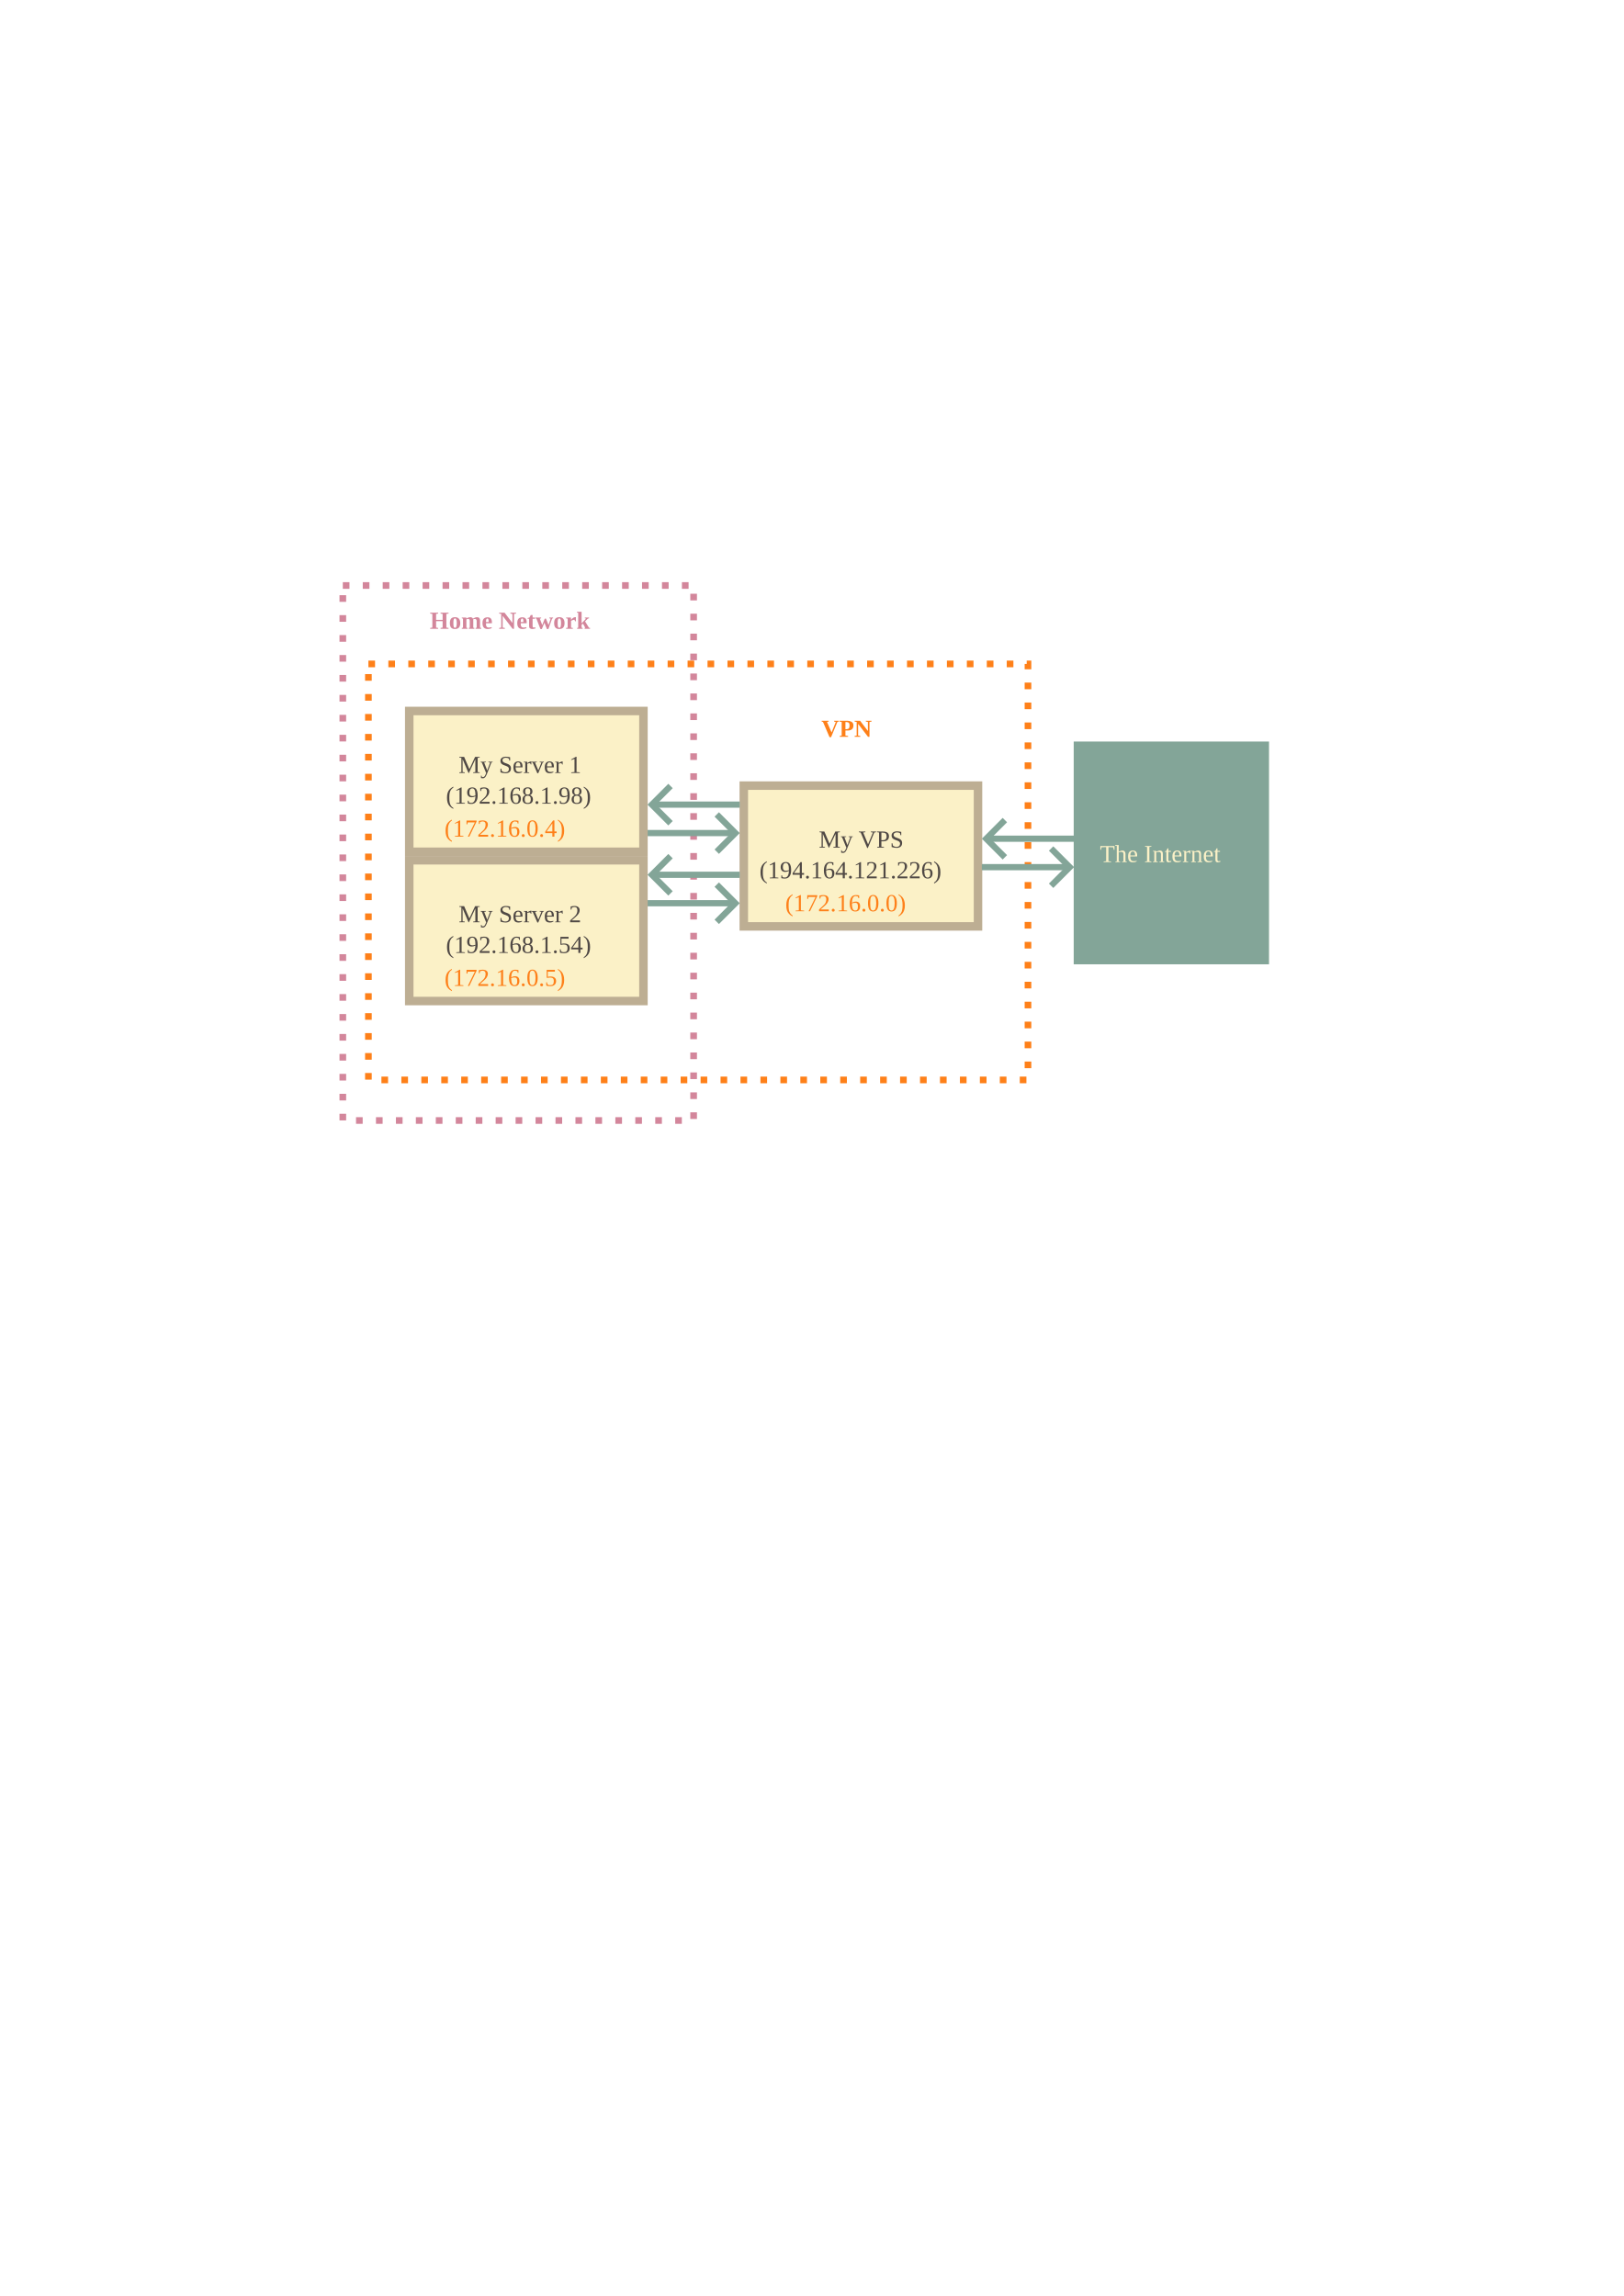
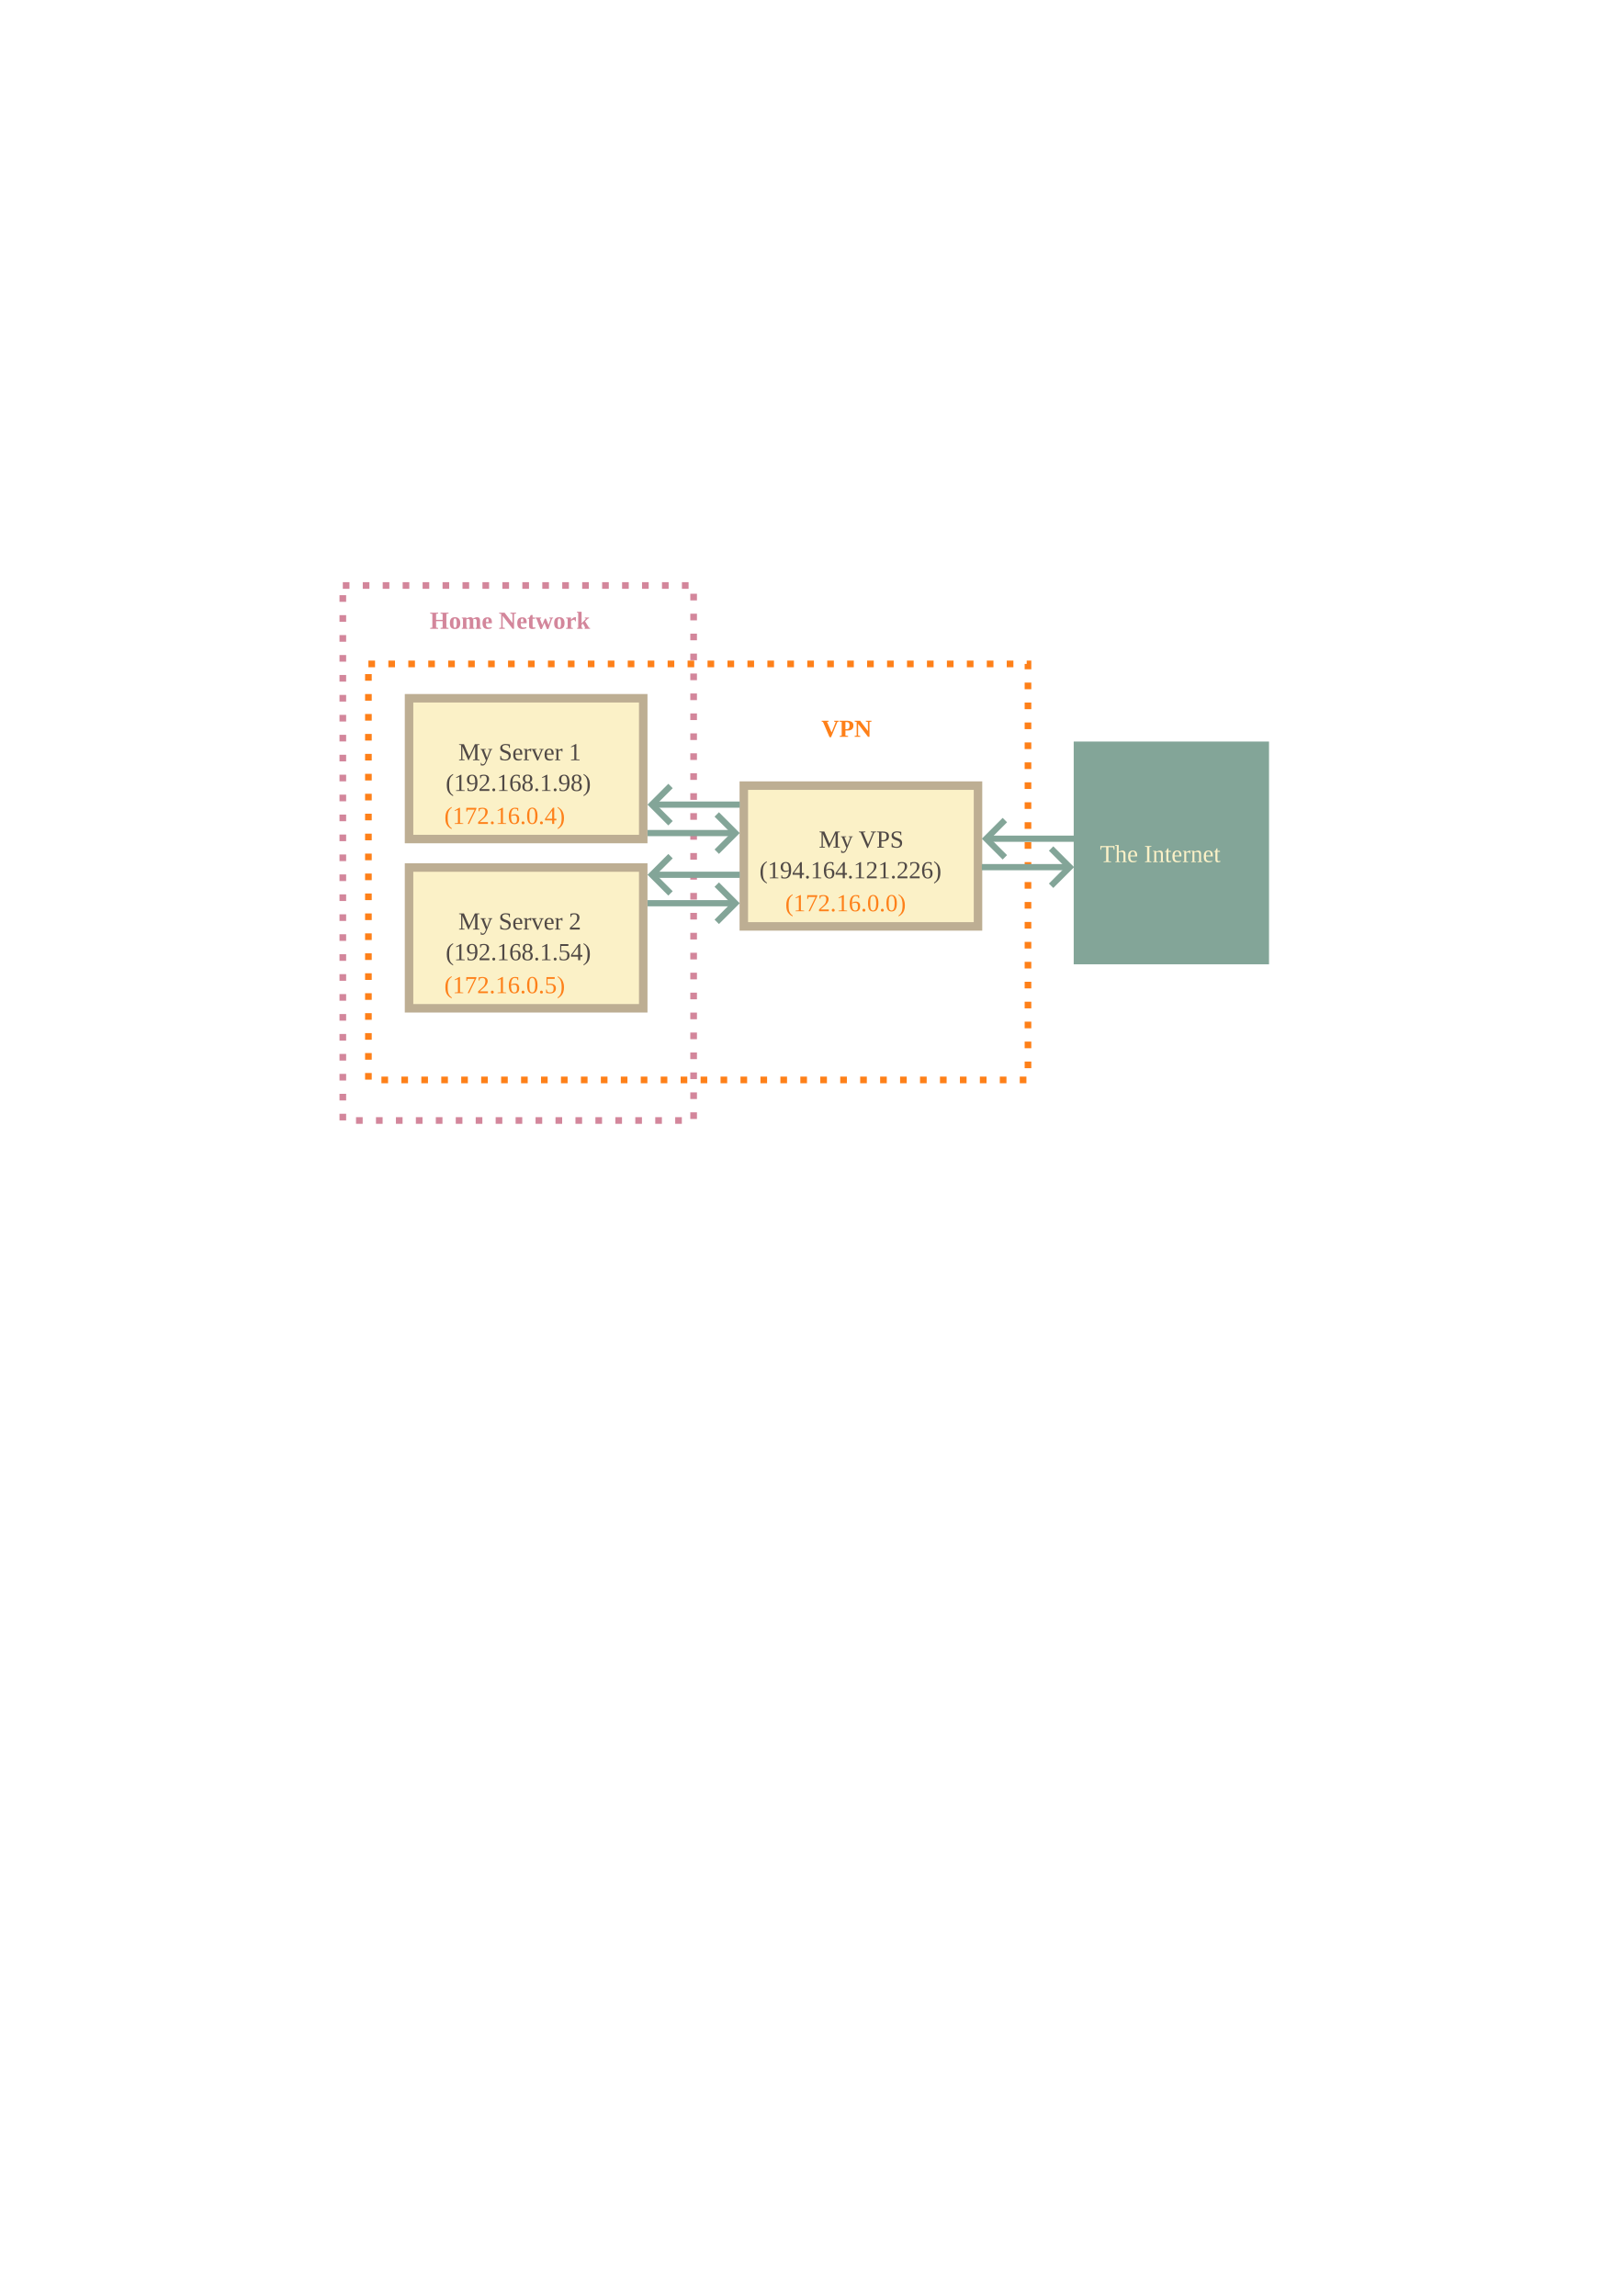
<svg xmlns="http://www.w3.org/2000/svg" width="210mm" height="297mm" viewBox="0 0 210 297" version="1.1" id="svg1">
  <defs id="defs1">
    <marker style="overflow:visible" id="ArrowWide" refX="0" refY="0" orient="auto-start-reverse" markerWidth="1" markerHeight="1" viewBox="0 0 1 1" preserveAspectRatio="xMidYMid">
      <path style="fill:none;stroke:context-stroke;stroke-width:1;stroke-linecap:butt" d="M 3,-3 0,0 3,3" transform="rotate(180,0.125,0)" id="path2" />
    </marker>
    <rect x="49.518" y="269.371" width="232.056" height="159.889" id="rect3" />
    <rect x="92.822" y="306.463" width="147.113" height="16.563" id="rect2" />
    <rect x="92.822" y="306.463" width="165.196" height="16.795" id="rect2-7" />
    <rect x="92.822" y="306.463" width="165.196" height="16.795" id="rect2-7-0" />
    <rect x="92.822" y="306.463" width="101.106" height="28.933" id="rect2-9" />
    <rect x="92.822" y="306.463" width="165.196" height="16.795" id="rect2-7-0-3" />
    <rect x="92.822" y="306.463" width="165.196" height="16.795" id="rect2-7-1" />
    <rect x="92.822" y="306.463" width="147.113" height="16.563" id="rect2-94" />
    <rect x="92.822" y="306.463" width="176.949" height="13.523" id="rect2-9-6" />
    <rect x="92.822" y="306.463" width="176.949" height="13.523" id="rect2-9-3" />
    <rect x="92.822" y="306.463" width="176.949" height="13.523" id="rect2-9-3-8" />
    <rect x="92.822" y="306.463" width="176.949" height="13.523" id="rect2-9-3-8-7" />
    <rect x="92.822" y="306.463" width="101.106" height="28.933" id="rect2-9-7" />
    <marker style="overflow:visible" id="ArrowWide-2" refX="0" refY="0" orient="auto-start-reverse" markerWidth="1" markerHeight="1" viewBox="0 0 1 1" preserveAspectRatio="xMidYMid">
      <path style="fill:none;stroke:context-stroke;stroke-width:1;stroke-linecap:butt" d="M 3,-3 0,0 3,3" transform="rotate(180,0.125,0)" id="path2-9" />
    </marker>
    <rect x="92.822" y="306.463" width="101.106" height="28.933" id="rect2-9-7-0" />
    <rect x="92.822" y="306.463" width="101.106" height="28.933" id="rect2-9-7-0-9" />
    <marker style="overflow:visible" id="ArrowWide-2-4" refX="0" refY="0" orient="auto-start-reverse" markerWidth="1" markerHeight="1" viewBox="0 0 1 1" preserveAspectRatio="xMidYMid">
      <path style="fill:none;stroke:context-stroke;stroke-width:1;stroke-linecap:butt" d="M 3,-3 0,0 3,3" transform="rotate(180,0.125,0)" id="path2-9-4" />
    </marker>
  </defs>
  <g id="layer1">
    <rect style="fill:none;fill-opacity:1;stroke:#fe8019;stroke-width:0.86;stroke-dasharray:0.86,1.72;stroke-opacity:1;stroke-dashoffset:0" id="rect5" width="85.306" height="53.812" x="47.647" y="85.882" />
    <rect style="fill:none;fill-opacity:1;stroke:#d3869b;stroke-width:0.86;stroke-dasharray:0.86, 1.72;stroke-dashoffset:0;stroke-opacity:1" id="rect5-2" width="45.372" height="69.205" x="44.337" y="75.737" />
    <rect style="fill:#fbf1c7;stroke:#bdae93;stroke-width:1.099" id="rect1-1" width="30.29" height="18.21" x="96.199" y="101.624" />
    <text xml:space="preserve" transform="matrix(0.2645833,0,0,0.2645833,73.4095,25.66964)" id="text1-0" style="font-size:12px;text-align:center;white-space:pre;shape-inside:url(#rect2-9);display:inline;fill:#504945;fill-opacity:1;stroke:none;stroke-width:3.25" x="49.128" y="0">
      <tspan x="122.789" y="317.381" id="tspan3">My VPS
</tspan>
      <tspan x="93.767" y="332.381" id="tspan9">(194.164.121.226)</tspan>
    </text>
    <text xml:space="preserve" transform="scale(0.2645833)" id="text2" style="font-size:12px;white-space:pre;shape-inside:url(#rect3);display:inline;fill:#504945;fill-opacity:1;stroke:none;stroke-width:3.25" />
    <g id="g4" transform="translate(-6.553681,19.56931)">
      <rect style="fill:#83a598;fill-opacity:1;stroke:#83a598;stroke-width:0.757;stroke-dasharray:none;stroke-opacity:1" id="rect4" width="24.504" height="28.057" x="145.799" y="76.732" />
      <text xml:space="preserve" style="font-size:3.175px;fill:#fbf1c7;fill-opacity:1;stroke:none;stroke-width:0.86;stroke-dasharray:none;stroke-opacity:1" x="148.806" y="91.951" id="text4">
        <tspan id="tspan4" style="fill:#fbf1c7;stroke:none;stroke-width:0.86" x="148.806" y="91.951">The Internet</tspan>
      </text>
    </g>
    <text xml:space="preserve" style="font-size:3.175px;fill:#fe8019;fill-opacity:1;stroke:#fe8019;stroke-width:0.86;stroke-dasharray:none;stroke-opacity:1" x="113.3" y="110.33" id="text8">
      <tspan id="tspan8" style="stroke-width:0.86" x="113.3" y="110.33" />
    </text>
    <g id="g2" transform="translate(0,-0.6178402)">
      <path style="fill:#8ec07c;stroke:#83a598;stroke-width:0.803;stroke-dasharray:none;marker-end:url(#ArrowWide)" d="m 126.986,112.788 h 11.165" id="path1" />
      <path style="fill:#8ec07c;stroke:#83a598;stroke-width:0.803;stroke-dasharray:none;marker-start:url(#ArrowWide)" d="m 127.755,109.108 h 11.165" id="path1-0" />
    </g>
    <g id="g2-0" transform="translate(-43.24376,-5.026744)">
      <path style="fill:#8ec07c;stroke:#83a598;stroke-width:0.803;stroke-dasharray:none;marker-end:url(#ArrowWide-2)" d="m 126.986,112.788 h 11.165" id="path3" />
      <path style="fill:#8ec07c;stroke:#83a598;stroke-width:0.803;stroke-dasharray:none;marker-start:url(#ArrowWide-2)" d="m 127.755,109.108 h 11.165" id="path1-0-8" />
    </g>
    <g id="g2-0-3" transform="translate(-43.24376,4.049186)">
      <path style="fill:#8ec07c;stroke:#83a598;stroke-width:0.803;stroke-dasharray:none;marker-end:url(#ArrowWide-2-4)" d="m 126.986,112.788 h 11.165" id="path3-1" />
      <path style="fill:#8ec07c;stroke:#83a598;stroke-width:0.803;stroke-dasharray:none;marker-start:url(#ArrowWide-2-4)" d="m 127.755,109.108 h 11.165" id="path1-0-8-7" />
    </g>
    <text xml:space="preserve" style="font-size:3.175px;text-align:center;text-anchor:middle;fill:#fe8019;fill-opacity:1;stroke:none;stroke-width:0.86;stroke-dasharray:none" x="111.344" y="117.877" id="text3">
      <tspan id="tspan2" style="fill:#fe8019;fill-opacity:1;stroke:none;stroke-width:0.86" x="111.344" y="117.877">(172.16.0.0)</tspan>
    </text>
-     <g id="g3" transform="translate(-1.545008,0.492832)">
+     <g id="g3" transform="translate(-1.57129,1.432604)">
      <rect style="fill:#fbf1c7;stroke:#bdae93;stroke-width:1.099" id="rect1-1-1-6" width="30.29" height="18.21" x="54.474" y="110.786" />
      <text xml:space="preserve" transform="matrix(0.2645833,0,0,0.2645833,31.68446,34.83121)" id="text1-0-1-3" style="font-size:12px;text-align:center;white-space:pre;shape-inside:url(#rect2-9-7-0);display:inline;fill:#504945;fill-opacity:1;stroke:none;stroke-width:3.25" x="49.128" y="0">
        <tspan x="110.255" y="317.381" id="tspan10">My Server 2
</tspan>
        <tspan x="104.063" y="332.381" id="tspan11">(192.168.1.54)</tspan>
      </text>
      <text xml:space="preserve" style="font-size:3.175px;text-align:center;text-anchor:middle;fill:#fe8019;fill-opacity:1;stroke:none;stroke-width:0.86;stroke-dasharray:none" x="69.619" y="127.039" id="text3-5-6">
        <tspan id="tspan2-9-1" style="fill:#fe8019;fill-opacity:1;stroke:none;stroke-width:0.86" x="69.619" y="127.039">(172.16.0.5)</tspan>
      </text>
    </g>
-     <g id="g3-4" transform="translate(-1.545004,-18.81606)">
+     <g id="g3-4" transform="translate(-1.571293,-20.4621)">
      <rect style="fill:#fbf1c7;stroke:#bdae93;stroke-width:1.099" id="rect1-1-1-6-8" width="30.29" height="18.21" x="54.474" y="110.786" />
      <text xml:space="preserve" transform="matrix(0.2645833,0,0,0.2645833,31.68446,34.83121)" id="text1-0-1-3-1" style="font-size:12px;text-align:center;white-space:pre;shape-inside:url(#rect2-9-7-0-9);display:inline;fill:#504945;fill-opacity:1;stroke:none;stroke-width:3.25" x="49.128" y="0">
        <tspan x="110.255" y="317.381" id="tspan12">My Server 1
</tspan>
        <tspan x="104.063" y="332.381" id="tspan13">(192.168.1.98)</tspan>
      </text>
      <text xml:space="preserve" style="font-size:3.175px;text-align:center;text-anchor:middle;fill:#fe8019;fill-opacity:1;stroke:none;stroke-width:0.86;stroke-dasharray:none" x="69.619" y="127.039" id="text3-5-6-3">
        <tspan id="tspan2-9-1-0" style="fill:#fe8019;fill-opacity:1;stroke:none;stroke-width:0.86" x="69.619" y="127.039">(172.16.0.4)</tspan>
      </text>
    </g>
    <text xml:space="preserve" style="font-size:3.175px;text-align:center;text-anchor:middle;fill:#fe8019;fill-opacity:1;stroke:none;stroke-width:0.86;stroke-dasharray:0.86, 1.72;stroke-dashoffset:0;stroke-opacity:1" x="111.487" y="95.308" id="text6">
      <tspan id="tspan6" style="font-weight:bold;fill:#fe8019;fill-opacity:1;stroke:none;stroke-width:0.86" x="111.487" y="95.308">VPN</tspan>
    </text>
    <text xml:space="preserve" style="font-size:3.175px;text-align:center;text-anchor:middle;fill:#d3869b;fill-opacity:1;stroke:none;stroke-width:0.86;stroke-dasharray:0.86, 1.72;stroke-dashoffset:0;stroke-opacity:1" x="67.934" y="81.335" id="text7">
      <tspan id="tspan7" style="font-weight:bold;fill:#d3869b;fill-opacity:1;stroke:none;stroke-width:0.86" x="67.934" y="81.335">Home Network</tspan>
    </text>
  </g>
</svg>
